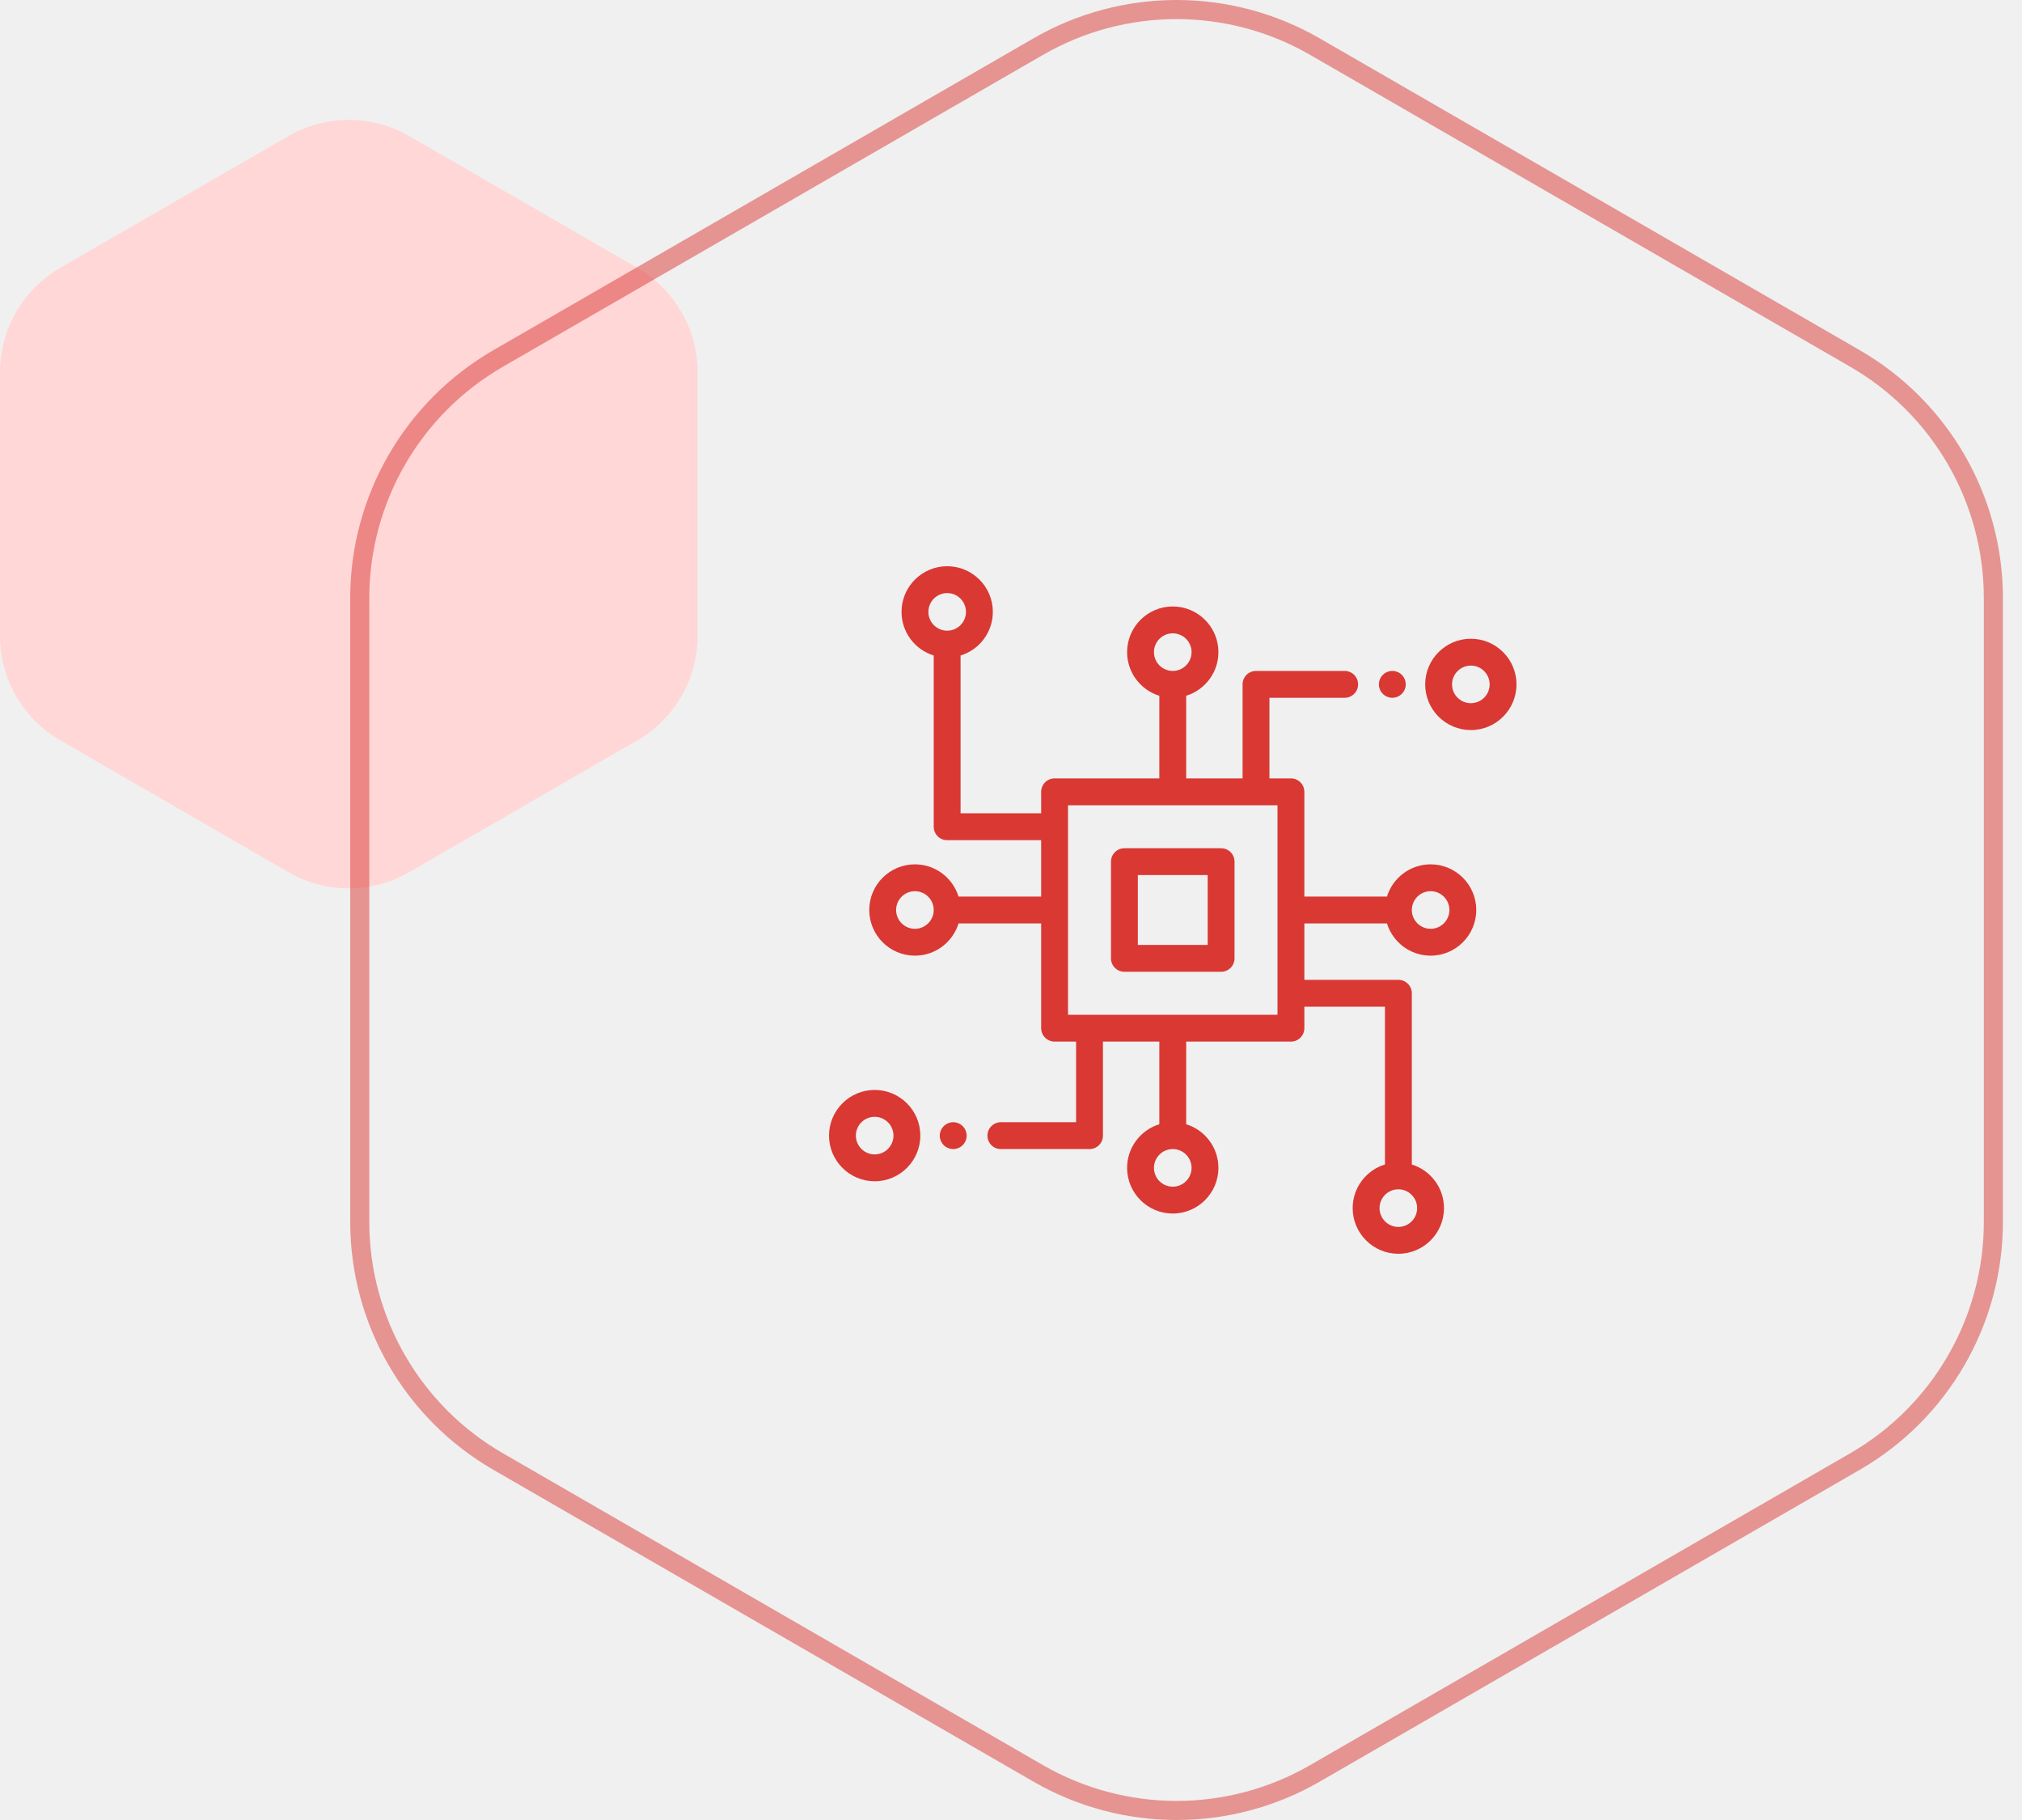
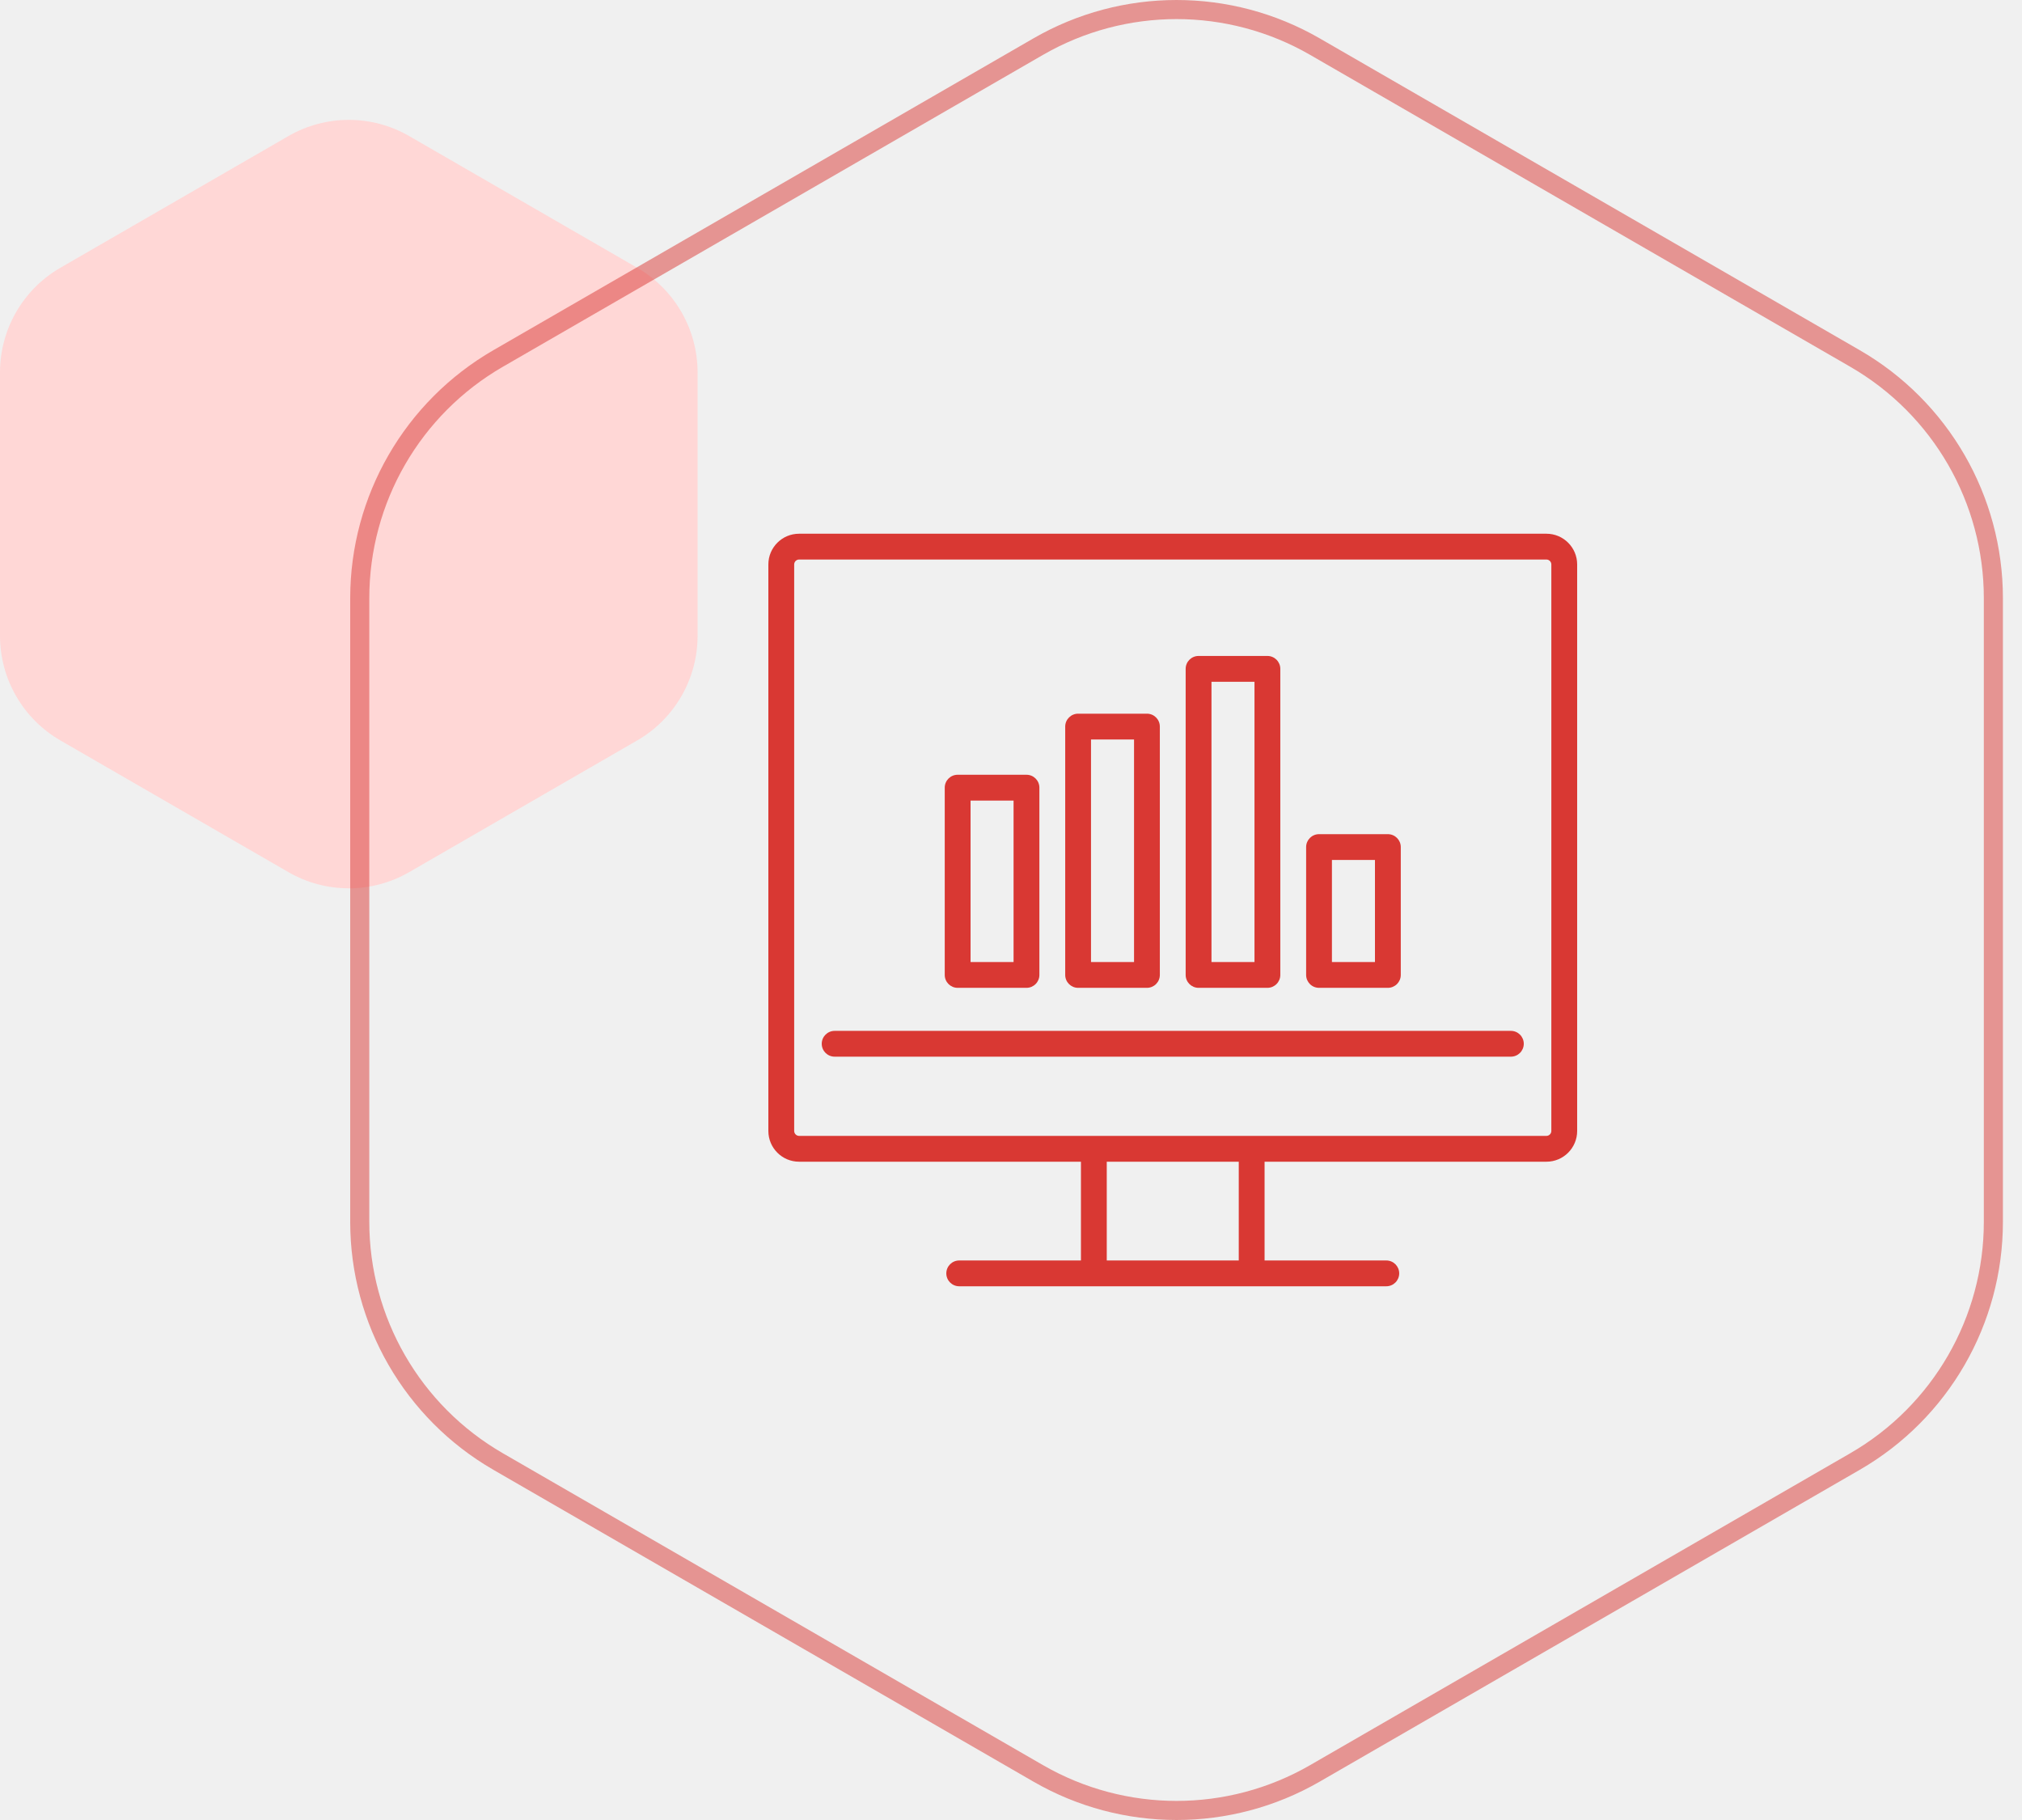
<svg xmlns="http://www.w3.org/2000/svg" width="100" height="90" viewBox="0 0 100 90" fill="none">
  <path d="M14.262 6.729C16.111 5.661 18.389 5.661 20.238 6.729L31.512 13.24C33.361 14.308 34.5 16.281 34.5 18.417V31.439C34.5 33.575 33.361 35.548 31.512 36.616L20.238 43.127C18.389 44.195 16.111 44.195 14.262 43.127L2.988 36.616C1.139 35.548 0 33.575 0 31.439V18.417C0 16.281 1.139 14.308 2.988 13.24L14.262 6.729Z" fill="#FFD7D6" />
  <path opacity="0.5" fill-rule="evenodd" clip-rule="evenodd" d="M91.505 18.136L64.795 2.714C60.707 0.354 55.67 0.354 51.581 2.714L24.871 18.136C20.782 20.496 18.264 24.858 18.264 29.578V60.422C18.264 65.142 20.782 69.504 24.871 71.865L51.581 87.286C55.67 89.646 60.707 89.646 64.795 87.286L91.505 71.865C95.594 69.504 98.112 65.142 98.112 60.422V29.578C98.112 24.858 95.594 20.496 91.505 18.136ZM65.267 1.897C60.886 -0.632 55.49 -0.632 51.11 1.897L24.399 17.318C20.019 19.847 17.32 24.521 17.32 29.578V60.422C17.32 65.479 20.019 70.153 24.399 72.682L51.11 88.103C55.49 90.632 60.886 90.632 65.267 88.103L91.977 72.682C96.358 70.153 99.056 65.479 99.056 60.422V29.578C99.056 24.521 96.358 19.847 91.977 17.318L65.267 1.897Z" fill="#D93833" />
-   <path d="M60.391 41.945H55.609C55.243 41.945 54.945 42.243 54.945 42.609V47.391C54.945 47.757 55.243 48.055 55.609 48.055H60.391C60.757 48.055 61.055 47.757 61.055 47.391V42.609C61.055 42.243 60.757 41.945 60.391 41.945ZM59.727 46.727H56.273V43.273H59.727V46.727Z" fill="#D93833" />
-   <path d="M72.742 31.586C71.497 31.586 70.484 32.599 70.484 33.844C70.484 35.089 71.497 36.102 72.742 36.102C73.987 36.102 75 35.089 75 33.844C75 32.599 73.987 31.586 72.742 31.586ZM72.742 34.773C72.23 34.773 71.812 34.356 71.812 33.844C71.812 33.331 72.23 32.914 72.742 32.914C73.255 32.914 73.672 33.331 73.672 33.844C73.672 34.356 73.255 34.773 72.742 34.773Z" fill="#D93833" />
-   <path d="M69.328 33.372C69.205 33.249 69.034 33.178 68.859 33.178C68.684 33.178 68.512 33.249 68.389 33.372C68.265 33.496 68.195 33.667 68.195 33.842C68.195 34.016 68.265 34.188 68.389 34.311C68.513 34.435 68.684 34.506 68.859 34.506C69.034 34.506 69.205 34.435 69.328 34.311C69.452 34.188 69.523 34.016 69.523 33.842C69.523 33.667 69.452 33.496 69.328 33.372Z" fill="#D93833" />
-   <path d="M68.594 45.664C68.878 46.586 69.738 47.258 70.752 47.258C71.997 47.258 73.01 46.245 73.01 45C73.01 43.755 71.997 42.742 70.752 42.742C69.738 42.742 68.878 43.414 68.594 44.336H64.508V39.156C64.508 38.79 64.211 38.492 63.844 38.492H62.781V34.506H66.502C66.868 34.506 67.166 34.209 67.166 33.842C67.166 33.475 66.868 33.178 66.502 33.178H62.117C61.751 33.178 61.453 33.475 61.453 33.842V38.492H58.664V34.406C59.586 34.122 60.258 33.262 60.258 32.248C60.258 31.003 59.245 29.99 58 29.99C56.755 29.99 55.742 31.003 55.742 32.248C55.742 33.262 56.414 34.122 57.336 34.406V38.492H52.156C51.79 38.492 51.492 38.79 51.492 39.156V40.219H47.506V32.416C48.429 32.133 49.102 31.273 49.102 30.258C49.102 29.013 48.089 28 46.844 28C45.599 28 44.586 29.013 44.586 30.258C44.586 31.271 45.257 32.13 46.178 32.415V40.883C46.178 41.249 46.475 41.547 46.842 41.547H51.492V44.336H47.406C47.122 43.414 46.262 42.742 45.248 42.742C44.003 42.742 42.99 43.755 42.99 45C42.99 46.245 44.003 47.258 45.248 47.258C46.262 47.258 47.122 46.586 47.406 45.664H51.492V50.844C51.492 51.21 51.79 51.508 52.156 51.508H53.219V55.494H49.499C49.132 55.494 48.835 55.791 48.835 56.158C48.835 56.525 49.132 56.822 49.499 56.822H53.883C54.25 56.822 54.547 56.525 54.547 56.158V51.508H57.336V55.594C56.414 55.878 55.742 56.738 55.742 57.752C55.742 58.997 56.755 60.01 58 60.01C59.245 60.01 60.258 58.997 60.258 57.752C60.258 56.738 59.586 55.878 58.664 55.594V51.508H63.844C64.211 51.508 64.508 51.21 64.508 50.844V49.781H68.494V57.584C67.571 57.867 66.898 58.727 66.898 59.742C66.898 60.987 67.911 62 69.156 62C70.401 62 71.414 60.987 71.414 59.742C71.414 58.729 70.743 57.87 69.823 57.585V49.117C69.823 48.751 69.525 48.453 69.158 48.453H64.508V45.664H68.594ZM70.752 44.07C71.265 44.07 71.682 44.487 71.682 45C71.682 45.513 71.265 45.93 70.752 45.93C70.24 45.93 69.823 45.513 69.823 45C69.823 44.487 70.24 44.07 70.752 44.07ZM46.844 31.188C46.331 31.188 45.914 30.77 45.914 30.258C45.914 29.745 46.331 29.328 46.844 29.328C47.356 29.328 47.773 29.745 47.773 30.258C47.773 30.77 47.356 31.188 46.844 31.188ZM45.248 45.93C44.735 45.93 44.318 45.513 44.318 45C44.318 44.487 44.735 44.07 45.248 44.07C45.761 44.07 46.178 44.487 46.178 45C46.178 45.513 45.761 45.93 45.248 45.93ZM57.07 32.248C57.07 31.735 57.487 31.318 58 31.318C58.513 31.318 58.93 31.735 58.93 32.248C58.93 32.761 58.513 33.178 58 33.178C57.487 33.178 57.07 32.761 57.07 32.248ZM58.93 57.752C58.93 58.265 58.513 58.682 58 58.682C57.487 58.682 57.07 58.265 57.07 57.752C57.07 57.239 57.487 56.822 58 56.822C58.513 56.822 58.93 57.239 58.93 57.752ZM63.18 50.18H52.82V39.82H63.18V50.18ZM69.156 58.812C69.669 58.812 70.086 59.23 70.086 59.742C70.086 60.255 69.669 60.672 69.156 60.672C68.644 60.672 68.227 60.255 68.227 59.742C68.227 59.23 68.644 58.812 69.156 58.812Z" fill="#D93833" />
-   <path d="M43.258 53.898C42.013 53.898 41 54.911 41 56.156C41 57.401 42.013 58.414 43.258 58.414C44.503 58.414 45.516 57.401 45.516 56.156C45.516 54.911 44.503 53.898 43.258 53.898ZM43.258 57.086C42.745 57.086 42.328 56.669 42.328 56.156C42.328 55.644 42.745 55.227 43.258 55.227C43.77 55.227 44.188 55.644 44.188 56.156C44.188 56.669 43.77 57.086 43.258 57.086Z" fill="#D93833" />
-   <path d="M47.612 55.689C47.489 55.565 47.317 55.494 47.143 55.494C46.968 55.494 46.797 55.565 46.673 55.689C46.55 55.812 46.478 55.983 46.478 56.158C46.478 56.333 46.55 56.504 46.673 56.628C46.797 56.751 46.968 56.822 47.143 56.822C47.317 56.822 47.489 56.751 47.612 56.628C47.736 56.504 47.807 56.333 47.807 56.158C47.807 55.983 47.736 55.812 47.612 55.689Z" fill="#D93833" />
+   <g clip-path="url(#clip0)">
+     <path d="M76.482 26.393H39.518C38.681 26.393 38 27.074 38 27.911V55.928C38 56.766 38.681 57.447 39.518 57.447H53.459V62.331H47.439C47.087 62.331 46.801 62.617 46.801 62.969C46.801 63.322 47.087 63.607 47.439 63.607H68.561C68.913 63.607 69.199 63.322 69.199 62.969C69.199 62.617 68.913 62.331 68.561 62.331H62.541V57.447H76.482C77.319 57.447 78 56.766 78 55.928V27.911C78 27.074 77.319 26.393 76.482 26.393ZM61.264 62.331H54.736V57.447H61.264V62.331ZM76.723 55.928C76.723 56.059 76.613 56.17 76.482 56.17H39.518C39.387 56.17 39.277 56.059 39.277 55.928V27.911C39.277 27.78 39.387 27.669 39.518 27.669H76.482C76.613 27.669 76.723 27.78 76.723 27.911V55.928Z" fill="#D93833" />
+     <path d="M74.721 50.977H41.278C40.926 50.977 40.64 51.263 40.64 51.615C40.64 51.968 40.926 52.253 41.278 52.253H74.721C75.074 52.253 75.36 51.968 75.36 51.615C75.36 51.263 75.074 50.977 74.721 50.977Z" fill="#D93833" />
+     <path d="M47.361 48.849H50.766C51.118 48.849 51.404 48.563 51.404 48.211V38.951C51.404 38.598 51.118 38.312 50.766 38.312H47.361C47.009 38.312 46.723 38.598 46.723 38.951V48.211C46.723 48.563 47.009 48.849 47.361 48.849ZM48 39.589H50.127V47.572H48V39.589Z" fill="#D93833" />
+     <path d="M53.319 48.849H56.723C57.076 48.849 57.361 48.563 57.361 48.211V35.931C57.361 35.578 57.076 35.292 56.723 35.292H53.319C52.967 35.292 52.681 35.578 52.681 35.931V48.211C52.681 48.563 52.967 48.849 53.319 48.849ZM53.957 36.569H56.085V47.573H53.957V36.569Z" fill="#D93833" />
+     <path d="M59.276 48.849H62.681C63.033 48.849 63.319 48.563 63.319 48.211V33.075C63.319 32.723 63.033 32.437 62.681 32.437H59.276C58.924 32.437 58.638 32.723 58.638 33.075V48.211C58.638 48.563 58.924 48.849 59.276 48.849ZM59.915 33.714H62.042V47.572H59.915V33.714Z" fill="#D93833" />
+     <path d="M65.234 48.849H68.638C68.991 48.849 69.277 48.563 69.277 48.211V41.888C69.277 41.536 68.991 41.25 68.638 41.25H65.234C64.881 41.25 64.596 41.536 64.596 41.888V48.211C64.596 48.563 64.881 48.849 65.234 48.849ZM65.872 42.526H68V47.572H65.872V42.526Z" fill="#D93833" />
+   </g>
+   <defs>
+     <clipPath id="clip0">
+       <rect width="40" height="40" fill="white" transform="translate(38 25)" />
+     </clipPath>
+   </defs>
</svg>
